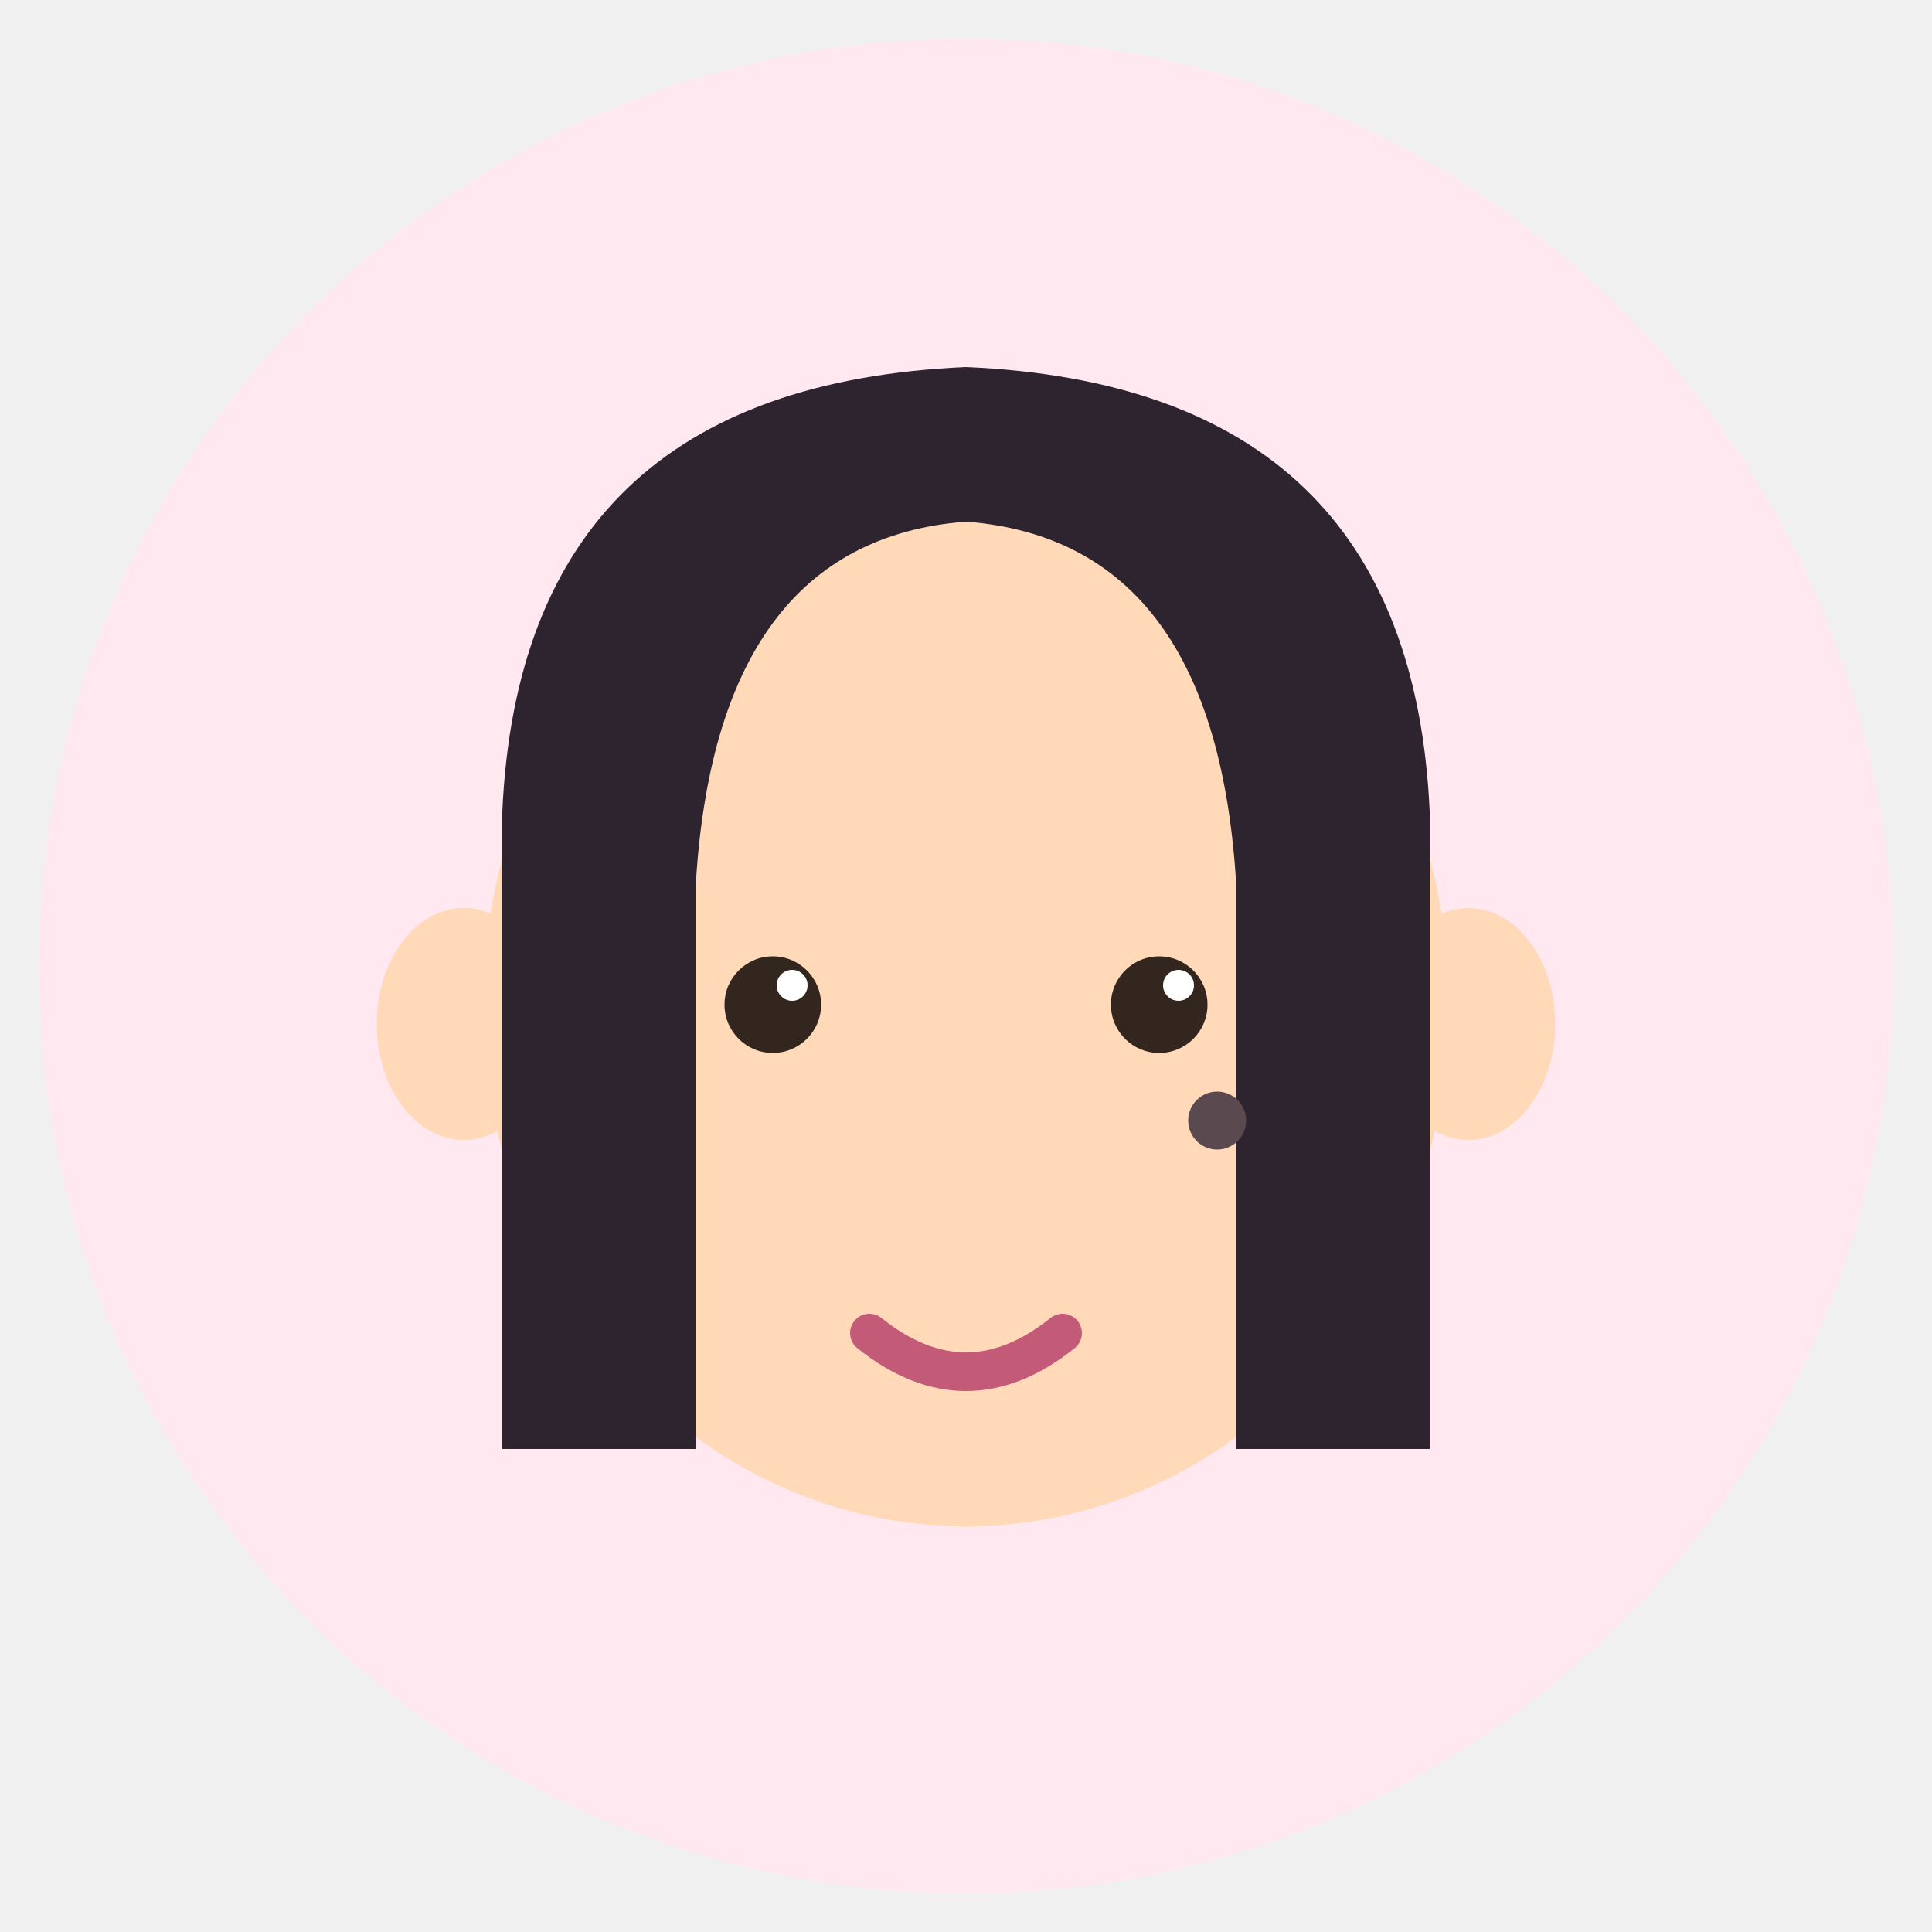
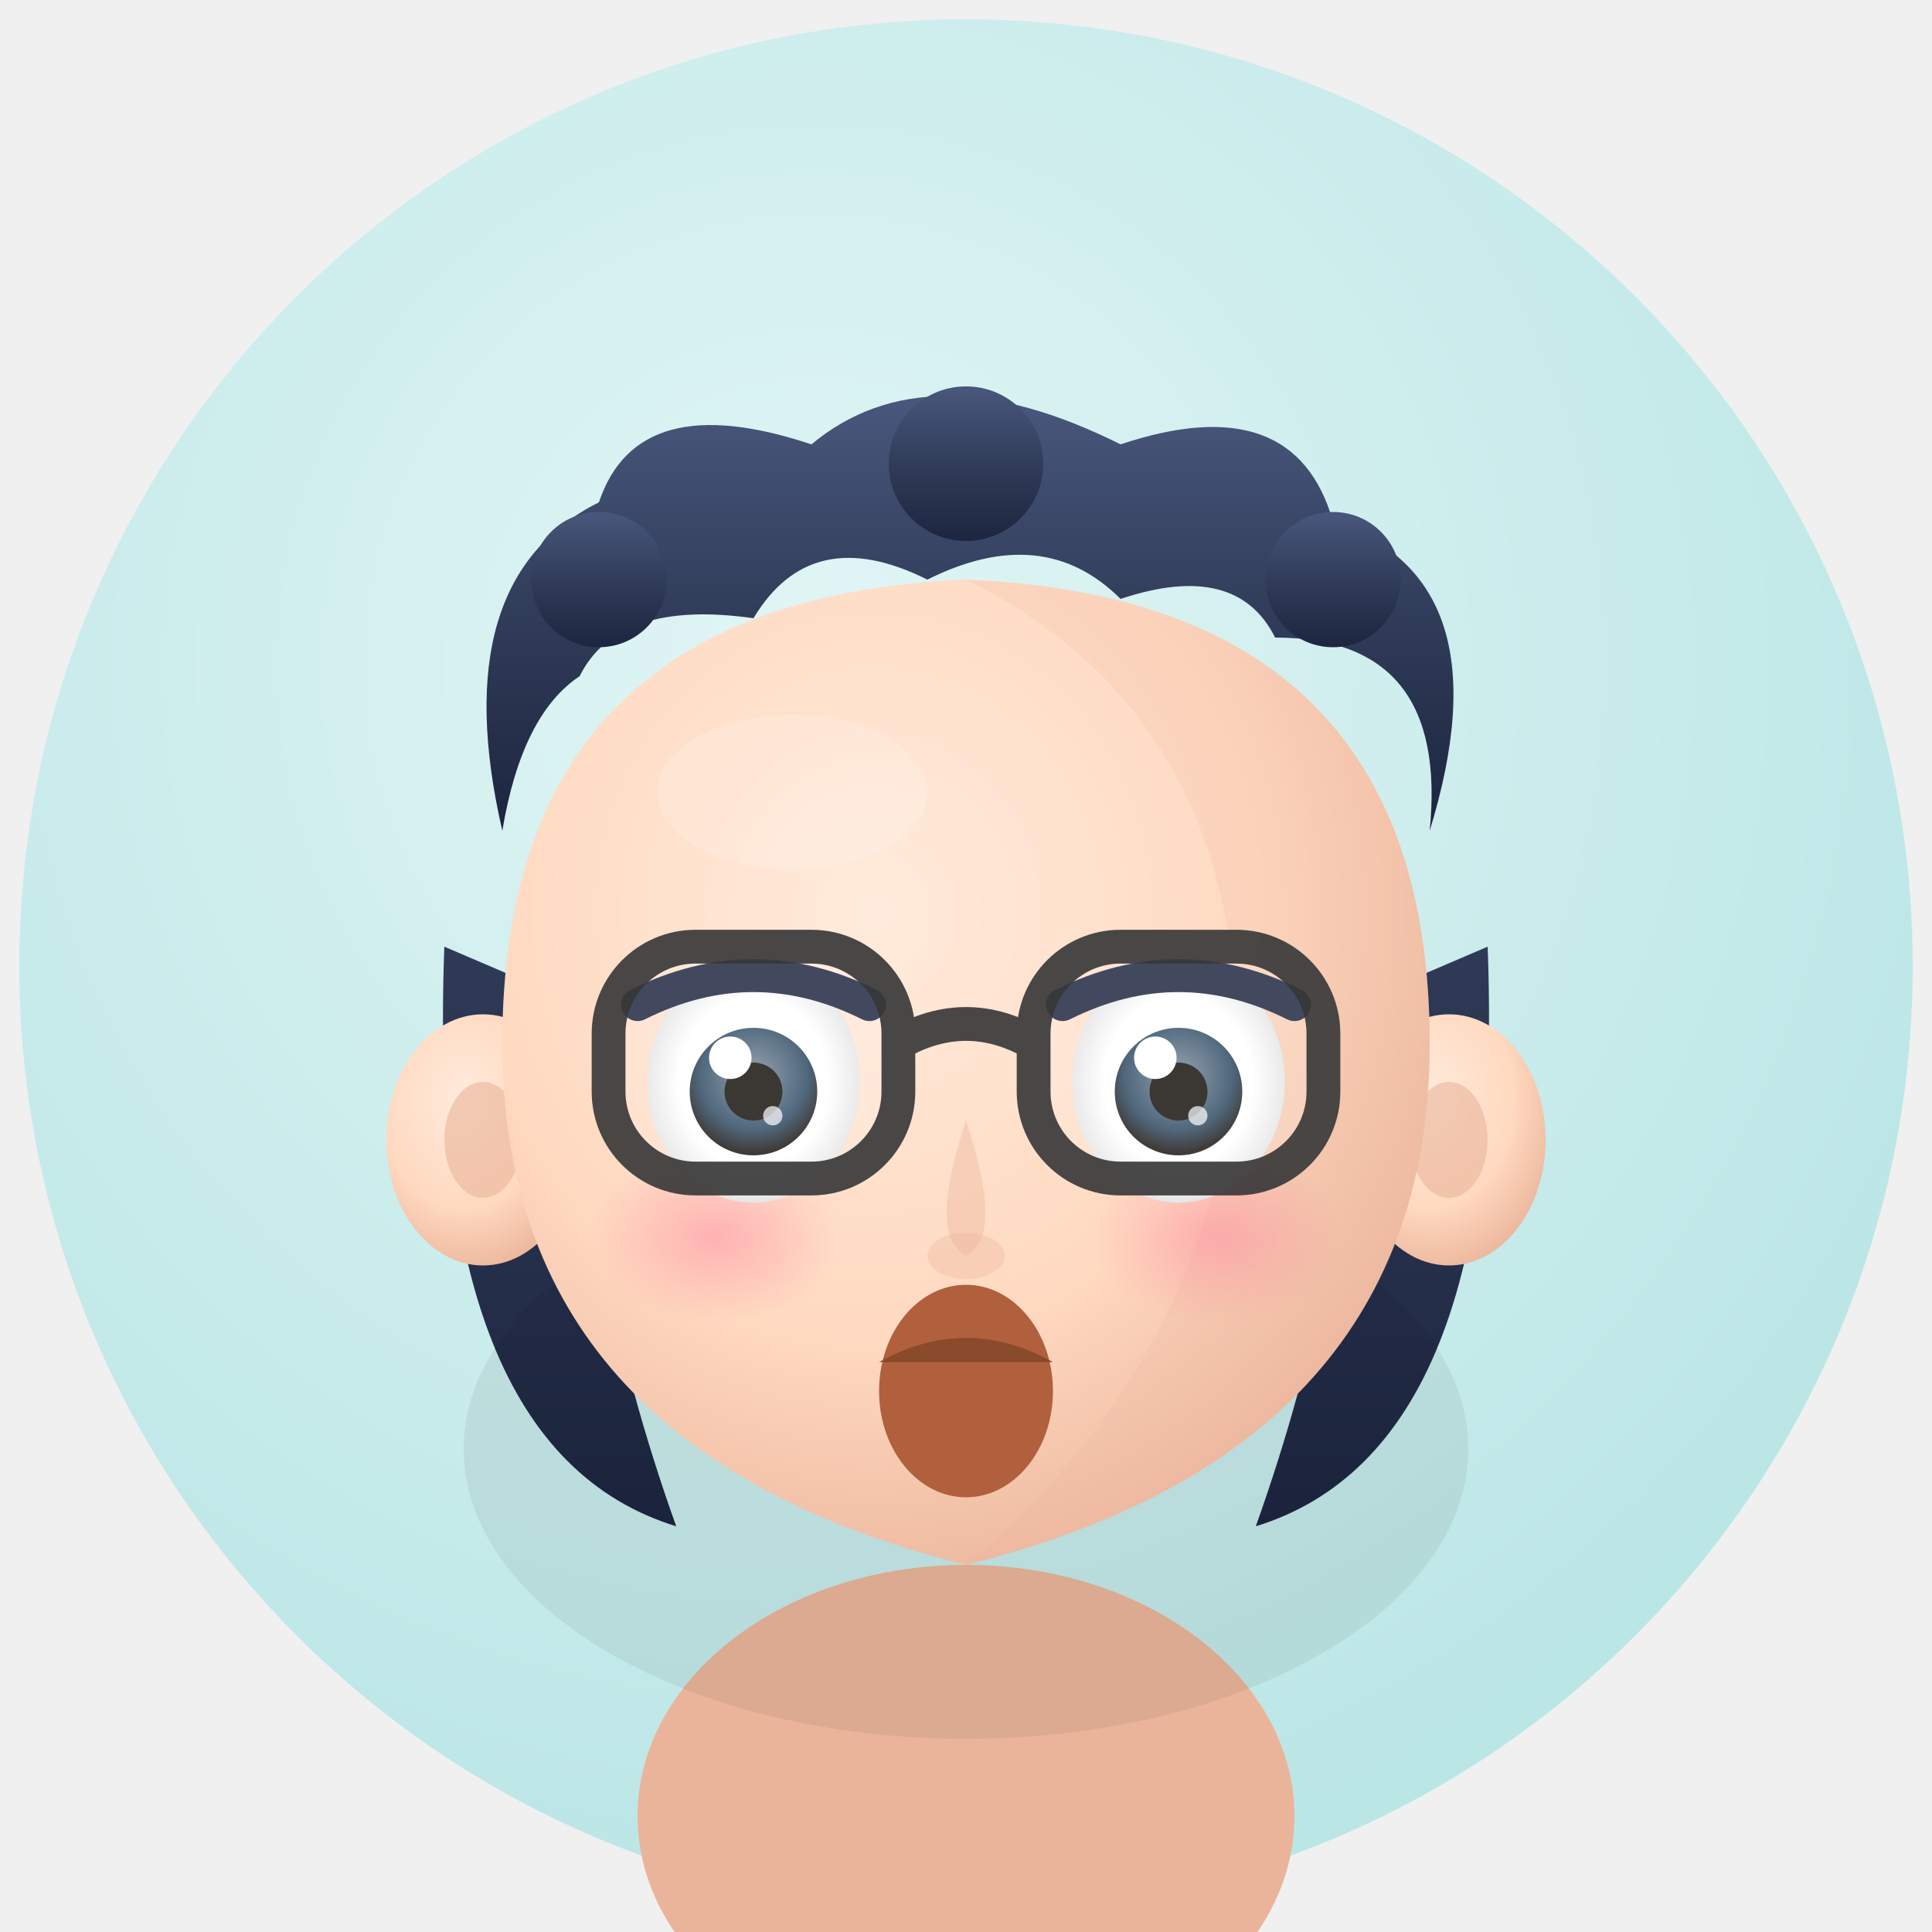
<svg xmlns="http://www.w3.org/2000/svg" viewBox="0 0 200 200">
-   <circle cx="100" cy="100" r="96" fill="#FFE8F0" />
-   <ellipse cx="100" cy="104" rx="50" ry="54" fill="#FFD9B8" />
-   <ellipse cx="48" cy="106" rx="9" ry="12" fill="#FFD9B8" />
-   <ellipse cx="152" cy="106" rx="9" ry="12" fill="#FFD9B8" />
-   <path d="M52 150 L52 84 Q54 40 100 38 Q146 40 148 84 L148 150 L128 150 L128 92 Q126 56 100 54 Q74 56 72 92 L72 150 Z" fill="#2E2430" />
-   <circle cx="80" cy="104" r="5" fill="#33261E" />
-   <circle cx="120" cy="104" r="5" fill="#33261E" />
-   <circle cx="82" cy="102" r="1.6" fill="#FFFFFF" />
-   <circle cx="122" cy="102" r="1.6" fill="#FFFFFF" />
-   <circle cx="126" cy="116" r="3" fill="#5A4A50" />
-   <path d="M90 138 Q100 146 110 138" fill="none" stroke="#C25A78" stroke-width="4" stroke-linecap="round" />
+   <defs>
+     <radialGradient id="bg4" cx="42%" cy="34%" r="75%">
+       <stop offset="0%" stop-color="#E2F5F5" />
+       <stop offset="100%" stop-color="#B6E4E4" />
+     </radialGradient>
+     <radialGradient id="skin4" cx="40%" cy="34%" r="72%">
+       <stop offset="0%" stop-color="#FFEBDC" />
+       <stop offset="60%" stop-color="#FFD9C0" />
+       <stop offset="100%" stop-color="#EAB49A" />
+     </radialGradient>
+     <linearGradient id="hair4" x1="0" y1="0" x2="0" y2="1">
+       <stop offset="0%" stop-color="#48577C" />
+       <stop offset="55%" stop-color="#2E3A56" />
+       <stop offset="100%" stop-color="#1D2540" />
+     </linearGradient>
+     <linearGradient id="hairD4" x1="0" y1="0" x2="0" y2="1">
+       <stop offset="0%" stop-color="#2E3A56" />
+       <stop offset="100%" stop-color="#1D2540" />
+     </linearGradient>
+     <linearGradient id="hairL4" x1="0" y1="0" x2="0" y2="1">
+       <stop offset="0%" stop-color="#48577C" />
+       <stop offset="100%" stop-color="#2E3A56" />
+     </linearGradient>
+     <radialGradient id="cheek4" cx="50%" cy="50%" r="50%">
+       <stop offset="0%" stop-color="#FF8FA3" stop-opacity="0.55" />
+       <stop offset="100%" stop-color="#FF8FA3" stop-opacity="0" />
+     </radialGradient>
+     <radialGradient id="iris4" cx="50%" cy="38%" r="60%">
+       <stop offset="0%" stop-color="#2E4A63" stop-opacity="0.6" />
+       <stop offset="70%" stop-color="#2E4A63" />
+       <stop offset="100%" stop-color="#1a1410" />
+     </radialGradient>
+     <radialGradient id="vig4" cx="50%" cy="50%" r="50%">
+       <stop offset="70%" stop-color="#000000" stop-opacity="0" />
+       <stop offset="100%" stop-color="#000000" stop-opacity="0.10" />
+     </radialGradient>
+   </defs>
+   <circle cx="100" cy="100" r="98" fill="url(#bg4)" />
+   <path d="M46 98 Q44 150 70 158 Q60 130 60 104 Z" fill="url(#hairD4)" />
+   <path d="M154 98 Q156 150 130 158 Q140 130 140 104 Z" fill="url(#hairD4)" />
+   <ellipse cx="100" cy="188" rx="34" ry="26" fill="#EAB49A" />
+   <ellipse cx="100" cy="150" rx="52" ry="30" fill="#000000" opacity="0.06" />
+   <ellipse cx="50" cy="118" rx="10" ry="13" fill="url(#skin4)" />
+   <ellipse cx="150" cy="118" rx="10" ry="13" fill="url(#skin4)" />
+   <ellipse cx="50" cy="118" rx="4" ry="6" fill="#EAB49A" opacity="0.6" />
+   <ellipse cx="150" cy="118" rx="4" ry="6" fill="#EAB49A" opacity="0.6" />
+   <path d="M52 108 Q52 62 100 60 Q148 62 148 108 Q148 150 100 162 Q52 150 52 108 Z" fill="url(#skin4)" />
+   <path d="M100 60 Q148 62 148 108 Q148 150 100 162 Q126 140 128 108 Q128 74 100 60 Z" fill="#EAB49A" opacity="0.18" />
+   <path d="M52 86 Q46 60 62 52 Q66 40 84 46 Q96 36 116 46 Q134 40 138 54 Q156 60 148 86 Q150 66 132 66 Q128 58 116 62 Q108 54 96 60 Q84 54 78 64 Q64 62 60 70 Q54 74 52 86 Z" fill="url(#hair4)" />
+   <circle cx="62" cy="60" r="7" fill="url(#hair4)" />
+   <circle cx="138" cy="60" r="7" fill="url(#hair4)" />
+   <circle cx="100" cy="48" r="8" fill="url(#hair4)" />
+   <ellipse cx="74" cy="128" rx="13" ry="9" fill="url(#cheek4)" />
+   <ellipse cx="126" cy="128" rx="13" ry="9" fill="url(#cheek4)" />
+   <path d="M100 116 Q96 128 100 130 Q104 128 100 116" fill="#EAB49A" opacity="0.4" />
+   <ellipse cx="100" cy="130" rx="4" ry="2.4" fill="#EAB49A" opacity="0.35" />
+   <ellipse cx="78" cy="112" rx="11" ry="12.5" fill="#ffffff" />
+   <ellipse cx="78" cy="112" rx="11" ry="12.5" fill="url(#vig4)" />
+   <circle cx="78" cy="113" r="6.6" fill="url(#iris4)" />
+   <circle cx="78" cy="113" r="3" fill="#140f0b" />
+   <circle cx="75.6" cy="109.5" r="2.2" fill="#ffffff" />
+   <circle cx="80" cy="115.5" r="1" fill="#ffffff" opacity="0.7" />
+   <path d="M66 104 Q78 98 90 104" fill="none" stroke="#1D2540" stroke-width="3.4" stroke-linecap="round" />
+   <ellipse cx="122" cy="112" rx="11" ry="12.5" fill="#ffffff" />
+   <ellipse cx="122" cy="112" rx="11" ry="12.5" fill="url(#vig4)" />
+   <circle cx="122" cy="113" r="6.6" fill="url(#iris4)" />
+   <circle cx="122" cy="113" r="3" fill="#140f0b" />
+   <circle cx="119.6" cy="109.5" r="2.2" fill="#ffffff" />
+   <circle cx="124" cy="115.5" r="1" fill="#ffffff" opacity="0.7" />
+   <path d="M110 104 Q122 98 134 104" fill="none" stroke="#1D2540" stroke-width="3.4" stroke-linecap="round" />
+   <g opacity="0.92">
+     <rect x="63" y="98" width="30" height="24" rx="9" fill="#ffffff" fill-opacity="0.18" stroke="#3a3a3a" stroke-width="3.5" />
+     <rect x="107" y="98" width="30" height="24" rx="9" fill="#ffffff" fill-opacity="0.18" stroke="#3a3a3a" stroke-width="3.5" />
+     <path d="M93 108 Q100 104 107 108" stroke="#3a3a3a" stroke-width="3.5" fill="none" />
+   </g>
+   <ellipse cx="100" cy="144" rx="9" ry="11" fill="#B0603C" />
+   <path d="M91 141 Q100 136 109 141" fill="#8a4a2c" />
+   <ellipse cx="82" cy="82" rx="14" ry="8" fill="#ffffff" opacity="0.16" />
</svg>
